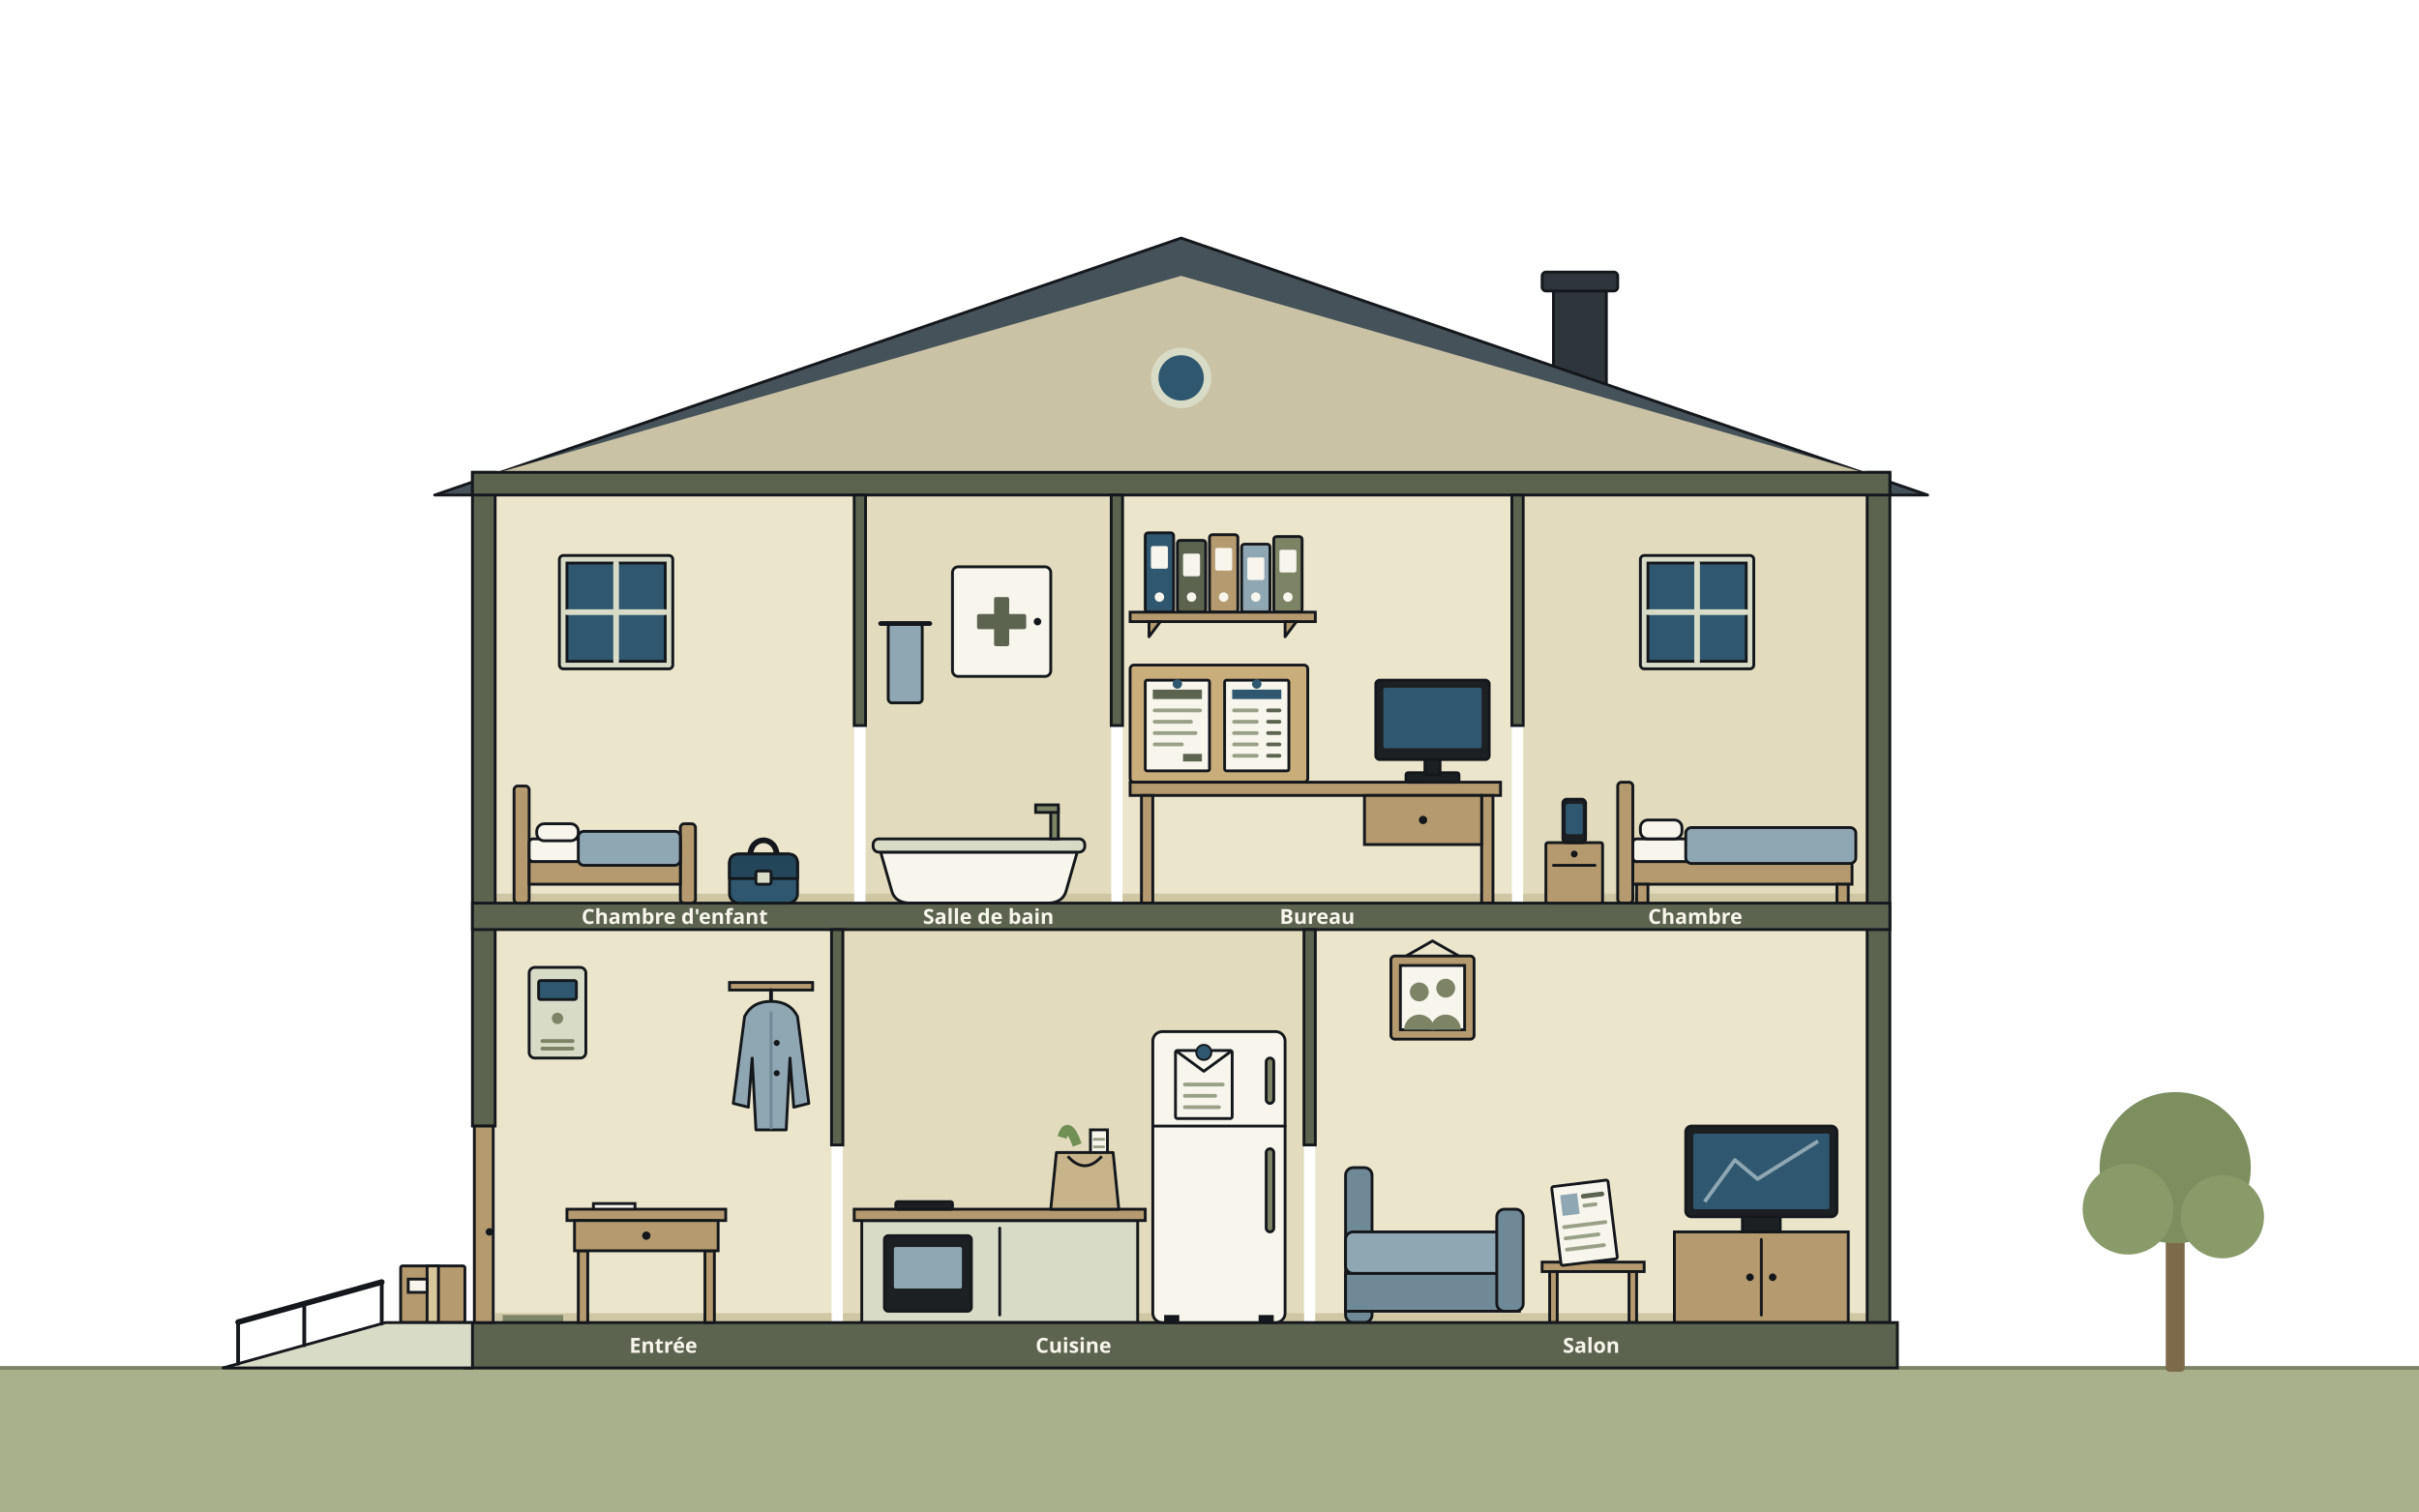
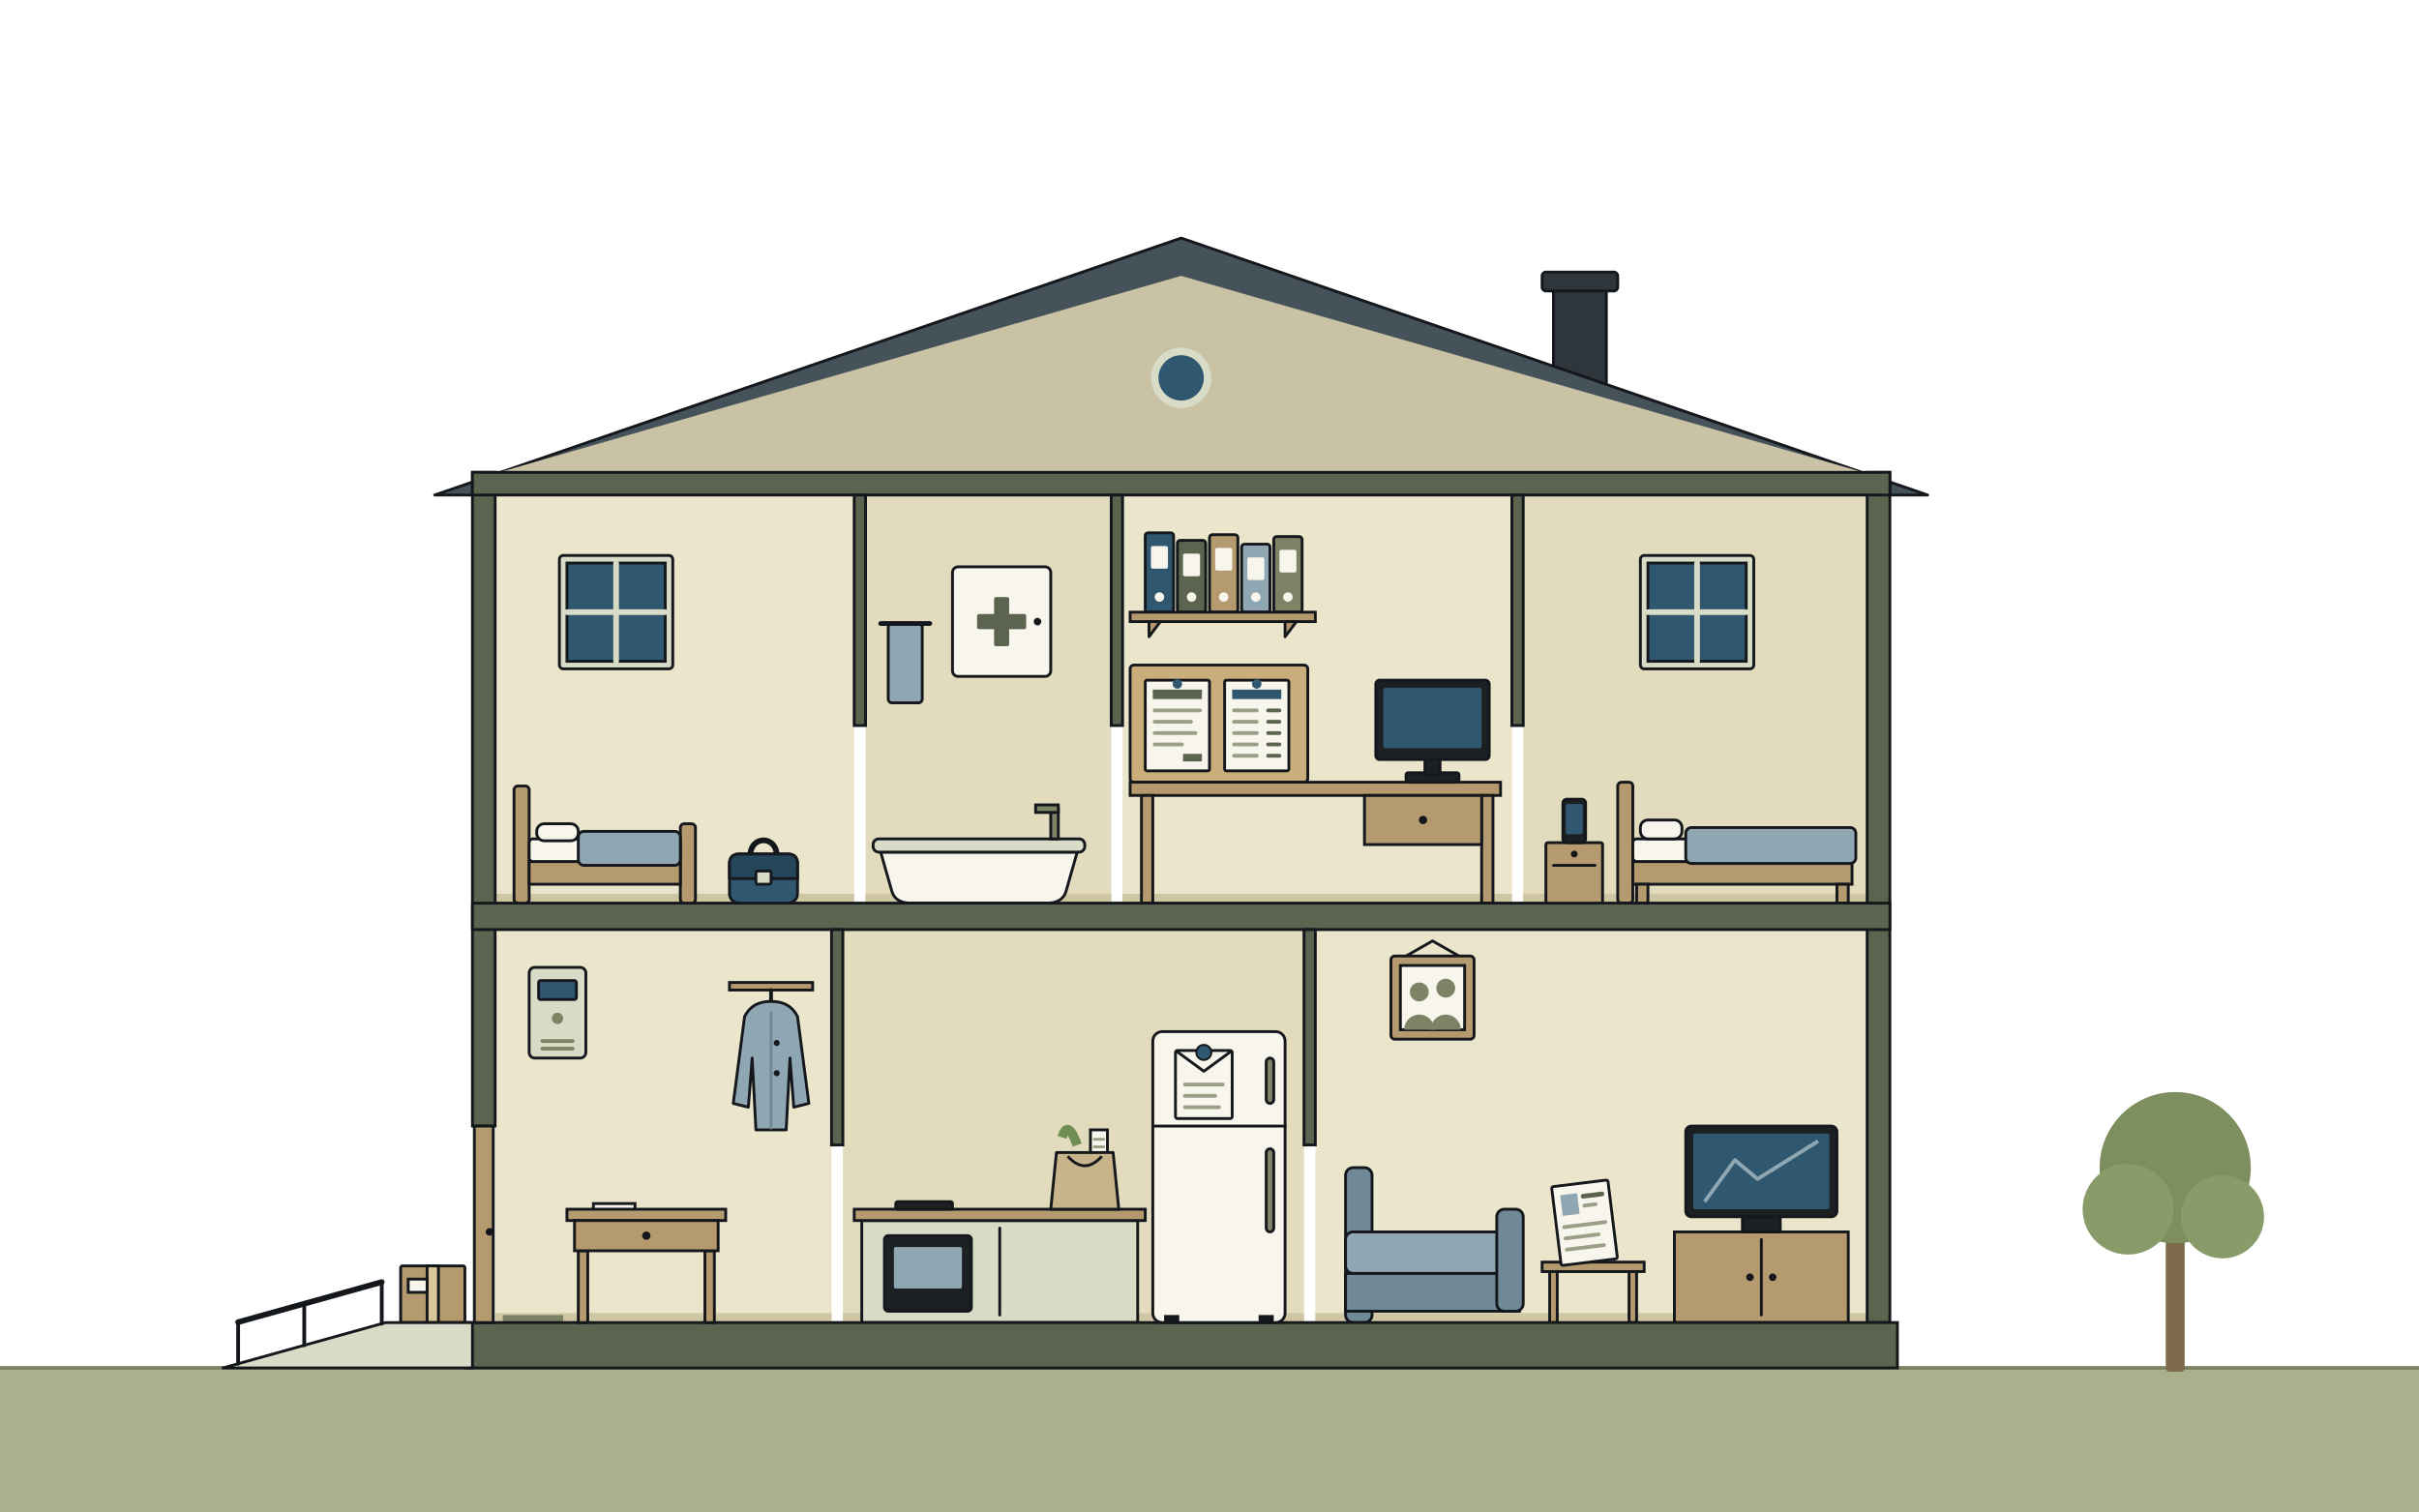
<svg xmlns="http://www.w3.org/2000/svg" viewBox="0 0 1280 800">
  <rect x="-1500" y="724" width="4280" height="1576" rx="0" fill="#a9b08c" />
  <line x1="-1500" y1="724" x2="2780" y2="724" stroke="#7d8466" stroke-width="2" stroke-linecap="round" />
  <rect x="1146" y="640" width="10" height="86" rx="2" fill="#7d6a4a" />
  <circle cx="1151" cy="618" r="40" fill="#7d8f5f" />
  <circle cx="1126" cy="640" r="24" fill="#8a9b6a" />
  <circle cx="1176" cy="644" r="22" fill="#8a9b6a" />
  <rect x="822" y="150" width="28" height="60" rx="0" fill="#2e363c" stroke="#14171b" stroke-width="1.5" />
  <rect x="816" y="144" width="40" height="10" rx="2" fill="#2e363c" stroke="#14171b" stroke-width="1.5" />
  <path d="M230 262 L625 126 L1020 262 Z" fill="#46525a" stroke="#14171b" stroke-width="1.5" stroke-linejoin="round" />
  <path d="M264 250 L625 146 L986 250 Z" fill="#c9c2a5" />
  <circle cx="625" cy="200" r="14" fill="#2f5870" stroke="#d8dbc6" stroke-width="4" />
  <rect x="262" y="262" width="190" height="216" rx="0" fill="#ebe5cb" />
  <rect x="262" y="473" width="190" height="5" rx="0" fill="#cfc6a3" />
  <rect x="458" y="262" width="130" height="216" rx="0" fill="#e2dbbd" />
  <rect x="458" y="473" width="130" height="5" rx="0" fill="#cfc6a3" />
  <rect x="594" y="262" width="206" height="216" rx="0" fill="#ebe5cb" />
  <rect x="594" y="473" width="206" height="5" rx="0" fill="#cfc6a3" />
  <rect x="806" y="262" width="182" height="216" rx="0" fill="#e2dbbd" />
  <rect x="806" y="473" width="182" height="5" rx="0" fill="#cfc6a3" />
  <rect x="262" y="492" width="178" height="208" rx="0" fill="#ebe5cb" />
  <rect x="262" y="695" width="178" height="5" rx="0" fill="#cfc6a3" />
  <rect x="446" y="492" width="244" height="208" rx="0" fill="#e2dbbd" />
  <rect x="446" y="695" width="244" height="5" rx="0" fill="#cfc6a3" />
  <rect x="696" y="492" width="292" height="208" rx="0" fill="#ebe5cb" />
  <rect x="696" y="695" width="292" height="5" rx="0" fill="#cfc6a3" />
  <rect x="296" y="294" width="60" height="60" rx="2" fill="#d8dbc6" stroke="#14171b" stroke-width="1.5" />
  <rect x="300" y="298" width="52" height="52" rx="0" fill="#2f5870" stroke="#14171b" stroke-width="1.5" />
  <line x1="326" y1="298" x2="326" y2="350" stroke="#d8dbc6" stroke-width="3" stroke-linecap="round" />
  <line x1="300" y1="324" x2="352" y2="324" stroke="#d8dbc6" stroke-width="3" stroke-linecap="round" />
  <rect x="470" y="330" width="18" height="42" rx="2" fill="#8fa7b3" stroke="#14171b" stroke-width="1.5" />
  <line x1="466" y1="330" x2="492" y2="330" stroke="#14171b" stroke-width="2.5" stroke-linecap="round" />
  <path d="M466 451 L570 451 L564 472 Q562 478 554 478 L482 478 Q474 478 472 472 Z" fill="#f7f5ec" stroke="#14171b" stroke-width="1.5" stroke-linejoin="round" />
  <rect x="462" y="444" width="112" height="7" rx="3" fill="#d8dbc6" stroke="#14171b" stroke-width="1.5" />
  <rect x="556" y="428" width="4" height="16" rx="0" fill="#7d8466" stroke="#14171b" stroke-width="1.5" />
  <rect x="548" y="426" width="12" height="4" rx="0" fill="#7d8466" stroke="#14171b" stroke-width="1.5" />
  <rect x="598" y="352" width="94" height="62" rx="2" fill="#c9ae7c" stroke="#14171b" stroke-width="1.5" />
  <rect x="598" y="414" width="196" height="7" rx="0" fill="#b49a6e" stroke="#14171b" stroke-width="1.5" />
  <rect x="604" y="421" width="6" height="57" rx="0" fill="#b49a6e" stroke="#14171b" stroke-width="1.5" />
  <rect x="784" y="421" width="6" height="57" rx="0" fill="#b49a6e" stroke="#14171b" stroke-width="1.5" />
  <rect x="722" y="421" width="62" height="26" rx="0" fill="#b49a6e" stroke="#14171b" stroke-width="1.5" />
  <circle cx="753" cy="434" r="2.2" fill="#14171b" />
  <rect x="744" y="409" width="28" height="5" rx="1" fill="#1d2023" stroke="#14171b" stroke-width="1.5" />
  <rect x="754" y="400" width="8" height="10" rx="0" fill="#1d2023" stroke="#14171b" stroke-width="1.5" />
  <rect x="728" y="360" width="60" height="42" rx="2" fill="#1d2023" stroke="#14171b" stroke-width="1.5" />
  <rect x="732" y="364" width="52" height="32" rx="1" fill="#2f5870" />
  <rect x="868" y="294" width="60" height="60" rx="2" fill="#d8dbc6" stroke="#14171b" stroke-width="1.5" />
  <rect x="872" y="298" width="52" height="52" rx="0" fill="#2f5870" stroke="#14171b" stroke-width="1.5" />
  <line x1="898" y1="298" x2="898" y2="350" stroke="#d8dbc6" stroke-width="3" stroke-linecap="round" />
  <line x1="872" y1="324" x2="924" y2="324" stroke="#d8dbc6" stroke-width="3" stroke-linecap="round" />
  <rect x="856" y="414" width="8" height="64" rx="2" fill="#b49a6e" stroke="#14171b" stroke-width="1.5" />
  <rect x="864" y="456" width="116" height="12" rx="0" fill="#b49a6e" stroke="#14171b" stroke-width="1.5" />
  <rect x="864" y="444" width="116" height="12" rx="2" fill="#f7f5ec" stroke="#14171b" stroke-width="1.5" />
  <rect x="868" y="434" width="22" height="10" rx="4" fill="#f7f5ec" stroke="#14171b" stroke-width="1.5" />
  <rect x="892" y="438" width="90" height="19" rx="3" fill="#8fa7b3" stroke="#14171b" stroke-width="1.5" />
  <rect x="866" y="468" width="6" height="10" rx="0" fill="#b49a6e" stroke="#14171b" stroke-width="1.5" />
  <rect x="972" y="468" width="6" height="10" rx="0" fill="#b49a6e" stroke="#14171b" stroke-width="1.5" />
  <rect x="386" y="520" width="44" height="4" rx="0" fill="#b49a6e" stroke="#14171b" stroke-width="1.5" />
  <line x1="408" y1="524" x2="408" y2="530" stroke="#14171b" stroke-width="2" stroke-linecap="round" />
  <path d="M408 530 Q398 530 394 538 L388 584 L396 586 L398 560 L400 598 L416 598 L418 560 L420 586 L428 584 L422 538 Q418 530 408 530 Z" fill="#8fa7b3" stroke="#14171b" stroke-width="1.5" stroke-linejoin="round" />
  <line x1="408" y1="536" x2="408" y2="597" stroke="#6f8a96" stroke-width="1.5" stroke-linecap="round" />
  <circle cx="411" cy="552" r="1.6" fill="#14171b" />
  <circle cx="411" cy="568" r="1.6" fill="#14171b" />
  <rect x="266" y="696" width="32" height="4" rx="0" fill="#7d8466" />
  <rect x="456" y="646" width="146" height="54" rx="0" fill="#d8dbc6" stroke="#14171b" stroke-width="1.5" />
  <line x1="529" y1="650" x2="529" y2="696" stroke="#14171b" stroke-width="1.5" stroke-linecap="round" />
  <rect x="468" y="654" width="46" height="40" rx="2" fill="#1d2023" stroke="#14171b" stroke-width="1.5" />
  <rect x="473" y="660" width="36" height="22" rx="1" fill="#8fa7b3" />
  <rect x="452" y="640" width="154" height="6" rx="0" fill="#b49a6e" stroke="#14171b" stroke-width="1.5" />
  <rect x="474" y="636" width="30" height="4" rx="1" fill="#1d2023" stroke="#14171b" stroke-width="1.5" />
  <rect x="712" y="618" width="14" height="82" rx="4" fill="#6f8a96" stroke="#14171b" stroke-width="1.5" />
  <rect x="712" y="652" width="92" height="22" rx="4" fill="#8fa7b3" stroke="#14171b" stroke-width="1.5" />
  <rect x="712" y="674" width="92" height="20" rx="0" fill="#6f8a96" stroke="#14171b" stroke-width="1.5" />
  <rect x="792" y="640" width="14" height="54" rx="4" fill="#6f8a96" stroke="#14171b" stroke-width="1.5" />
  <rect x="816" y="668" width="54" height="5" rx="0" fill="#b49a6e" stroke="#14171b" stroke-width="1.5" />
  <rect x="820" y="673" width="4" height="27" rx="0" fill="#b49a6e" stroke="#14171b" stroke-width="1.5" />
  <rect x="862" y="673" width="4" height="27" rx="0" fill="#b49a6e" stroke="#14171b" stroke-width="1.5" />
  <rect x="886" y="652" width="92" height="48" rx="0" fill="#b49a6e" stroke="#14171b" stroke-width="1.5" />
  <line x1="932" y1="656" x2="932" y2="696" stroke="#14171b" stroke-width="1.5" stroke-linecap="round" />
  <circle cx="926" cy="676" r="2" fill="#14171b" />
  <circle cx="938" cy="676" r="2" fill="#14171b" />
  <rect x="250" y="250" width="12" height="346" rx="0" fill="#5c6450" stroke="#14171b" stroke-width="1.5" />
  <rect x="988" y="250" width="12" height="450" rx="0" fill="#5c6450" stroke="#14171b" stroke-width="1.5" />
  <rect x="250" y="250" width="750" height="12" rx="0" fill="#5c6450" stroke="#14171b" stroke-width="1.5" />
  <rect x="250" y="478" width="750" height="14" rx="0" fill="#5c6450" stroke="#14171b" stroke-width="1.5" />
  <rect x="246" y="700" width="758" height="24" rx="0" fill="#5c6450" stroke="#14171b" stroke-width="1.5" />
  <rect x="452" y="262" width="6" height="122" rx="0" fill="#5c6450" stroke="#14171b" stroke-width="1.5" />
  <rect x="588" y="262" width="6" height="122" rx="0" fill="#5c6450" stroke="#14171b" stroke-width="1.5" />
  <rect x="800" y="262" width="6" height="122" rx="0" fill="#5c6450" stroke="#14171b" stroke-width="1.5" />
  <rect x="440" y="492" width="6" height="114" rx="0" fill="#5c6450" stroke="#14171b" stroke-width="1.5" />
  <rect x="690" y="492" width="6" height="114" rx="0" fill="#5c6450" stroke="#14171b" stroke-width="1.5" />
  <rect x="251" y="596" width="10" height="104" rx="0" fill="#b49a6e" stroke="#14171b" stroke-width="1.5" />
  <circle cx="259" cy="652" r="2" fill="#14171b" />
-   <text x="357" y="489" text-anchor="middle" fill="#f7f5ec" font-family="Public Sans, system-ui, sans-serif" font-size="11" font-weight="600">Chambre d'enfant</text>
-   <text x="523" y="489" text-anchor="middle" fill="#f7f5ec" font-family="Public Sans, system-ui, sans-serif" font-size="11" font-weight="600">Salle de bain</text>
-   <text x="697" y="489" text-anchor="middle" fill="#f7f5ec" font-family="Public Sans, system-ui, sans-serif" font-size="11" font-weight="600">Bureau</text>
-   <text x="897" y="489" text-anchor="middle" fill="#f7f5ec" font-family="Public Sans, system-ui, sans-serif" font-size="11" font-weight="600">Chambre</text>
-   <text x="351" y="716" text-anchor="middle" fill="#f7f5ec" font-family="Public Sans, system-ui, sans-serif" font-size="11" font-weight="600">Entrée</text>
-   <text x="568" y="716" text-anchor="middle" fill="#f7f5ec" font-family="Public Sans, system-ui, sans-serif" font-size="11" font-weight="600">Cuisine</text>
-   <text x="842" y="716" text-anchor="middle" fill="#f7f5ec" font-family="Public Sans, system-ui, sans-serif" font-size="11" font-weight="600">Salon</text>
  <rect x="272" y="416" width="8" height="62" rx="2" fill="#b49a6e" stroke="#14171b" stroke-width="1.5" />
  <rect x="360" y="436" width="8" height="42" rx="2" fill="#b49a6e" stroke="#14171b" stroke-width="1.5" />
  <rect x="280" y="456" width="80" height="12" rx="0" fill="#b49a6e" stroke="#14171b" stroke-width="1.5" />
  <rect x="280" y="444" width="80" height="12" rx="2" fill="#f7f5ec" stroke="#14171b" stroke-width="1.5" />
  <rect x="284" y="436" width="22" height="9" rx="4" fill="#f7f5ec" stroke="#14171b" stroke-width="1.5" />
  <rect x="306" y="440" width="54" height="18" rx="3" fill="#8fa7b3" stroke="#14171b" stroke-width="1.5" />
  <path d="M397 453 C397 442 411 442 411 453" fill="none" stroke="#14171b" stroke-linejoin="round" stroke-width="3" />
  <rect x="386" y="452" width="36" height="26" rx="5" fill="#2f5870" stroke="#14171b" stroke-width="1.5" />
  <path d="M386 457 Q386 452 391 452 L417 452 Q422 452 422 457 L422 465 L386 465 Z" fill="#24465a" stroke="#14171b" stroke-width="1.5" stroke-linejoin="round" />
  <rect x="400" y="461" width="8" height="7" rx="1" fill="#d8dbc6" stroke="#14171b" stroke-width="1.5" />
  <rect x="504" y="300" width="52" height="58" rx="3" fill="#f7f5ec" stroke="#14171b" stroke-width="1.5" />
  <rect x="526" y="316" width="8" height="26" rx="1" fill="#5c6450" />
  <rect x="517" y="325" width="26" height="8" rx="1" fill="#5c6450" />
  <circle cx="549" cy="329" r="2" fill="#14171b" />
  <rect x="606" y="282" width="15" height="42" rx="1.5" fill="#2f5870" stroke="#14171b" stroke-width="1.5" />
  <rect x="609" y="289" width="9" height="12" rx="1" fill="#f7f5ec" />
  <circle cx="613.5" cy="316" r="2.5" fill="#f7f5ec" />
  <rect x="623" y="286" width="15" height="38" rx="1.5" fill="#5c6450" stroke="#14171b" stroke-width="1.5" />
  <rect x="626" y="293" width="9" height="12" rx="1" fill="#f7f5ec" />
  <circle cx="630.5" cy="316" r="2.5" fill="#f7f5ec" />
  <rect x="640" y="283" width="15" height="41" rx="1.5" fill="#b49a6e" stroke="#14171b" stroke-width="1.5" />
  <rect x="643" y="290" width="9" height="12" rx="1" fill="#f7f5ec" />
  <circle cx="647.5" cy="316" r="2.5" fill="#f7f5ec" />
  <rect x="657" y="288" width="15" height="36" rx="1.5" fill="#8fa7b3" stroke="#14171b" stroke-width="1.5" />
  <rect x="660" y="295" width="9" height="12" rx="1" fill="#f7f5ec" />
  <circle cx="664.5" cy="316" r="2.5" fill="#f7f5ec" />
  <rect x="674" y="284" width="15" height="40" rx="1.5" fill="#7d8466" stroke="#14171b" stroke-width="1.5" />
  <rect x="677" y="291" width="9" height="12" rx="1" fill="#f7f5ec" />
  <circle cx="681.5" cy="316" r="2.5" fill="#f7f5ec" />
  <rect x="598" y="324" width="98" height="5" rx="0" fill="#b49a6e" stroke="#14171b" stroke-width="1.5" />
  <path d="M608 329 L614 329 L608 337 Z" fill="#b49a6e" stroke="#14171b" stroke-width="1.5" stroke-linejoin="round" />
  <path d="M680 329 L686 329 L680 337 Z" fill="#b49a6e" stroke="#14171b" stroke-width="1.5" stroke-linejoin="round" />
  <rect x="606" y="360" width="34" height="48" rx="1" fill="#f7f5ec" stroke="#14171b" stroke-width="1.5" />
  <rect x="610" y="365" width="26" height="5" rx="0" fill="#5c6450" />
  <line x1="611" y1="376" x2="635" y2="376" stroke="#9aa087" stroke-width="2" stroke-linecap="round" />
  <line x1="611" y1="382" x2="630.2" y2="382" stroke="#9aa087" stroke-width="2" stroke-linecap="round" />
  <line x1="611" y1="388" x2="632.6" y2="388" stroke="#9aa087" stroke-width="2" stroke-linecap="round" />
  <line x1="611" y1="394" x2="625.4" y2="394" stroke="#9aa087" stroke-width="2" stroke-linecap="round" />
  <rect x="626" y="399" width="10" height="4" rx="0" fill="#5c6450" />
  <circle cx="623" cy="362" r="2.5" fill="#2f5870" />
  <rect x="648" y="360" width="34" height="48" rx="1" fill="#f7f5ec" stroke="#14171b" stroke-width="1.5" />
  <rect x="652" y="365" width="26" height="5" rx="0" fill="#2f5870" />
  <line x1="653" y1="376" x2="665" y2="376" stroke="#9aa087" stroke-width="2" stroke-linecap="round" />
  <line x1="671" y1="376" x2="677" y2="376" stroke="#5c6450" stroke-width="2" stroke-linecap="round" />
  <line x1="653" y1="382" x2="665" y2="382" stroke="#9aa087" stroke-width="2" stroke-linecap="round" />
  <line x1="671" y1="382" x2="677" y2="382" stroke="#5c6450" stroke-width="2" stroke-linecap="round" />
  <line x1="653" y1="388" x2="665" y2="388" stroke="#9aa087" stroke-width="2" stroke-linecap="round" />
  <line x1="671" y1="388" x2="677" y2="388" stroke="#5c6450" stroke-width="2" stroke-linecap="round" />
  <line x1="653" y1="394" x2="665" y2="394" stroke="#9aa087" stroke-width="2" stroke-linecap="round" />
  <line x1="671" y1="394" x2="677" y2="394" stroke="#5c6450" stroke-width="2" stroke-linecap="round" />
  <line x1="653" y1="400" x2="665" y2="400" stroke="#9aa087" stroke-width="2" stroke-linecap="round" />
  <line x1="671" y1="400" x2="677" y2="400" stroke="#5c6450" stroke-width="2" stroke-linecap="round" />
  <circle cx="665" cy="362" r="2.5" fill="#2f5870" />
  <rect x="818" y="446" width="30" height="32" rx="1" fill="#b49a6e" stroke="#14171b" stroke-width="1.5" />
  <line x1="822" y1="458" x2="844" y2="458" stroke="#14171b" stroke-width="1.5" stroke-linecap="round" />
  <circle cx="833" cy="452" r="1.8" fill="#14171b" />
  <rect x="827" y="423" width="12" height="23" rx="2" fill="#1d2023" stroke="#14171b" stroke-width="1.5" />
  <rect x="828.5" y="425.5" width="9" height="16" rx="1" fill="#2f5870" />
  <rect x="280" y="512" width="30" height="48" rx="3" fill="#d8dbc6" stroke="#14171b" stroke-width="1.5" />
  <rect x="285" y="519" width="20" height="10" rx="1" fill="#2f5870" stroke="#14171b" stroke-width="1.5" />
  <circle cx="295" cy="539" r="3" fill="#7d8466" />
  <line x1="287" y1="551" x2="303" y2="551" stroke="#7d8466" stroke-width="2" stroke-linecap="round" />
  <line x1="287" y1="555" x2="303" y2="555" stroke="#7d8466" stroke-width="2" stroke-linecap="round" />
  <rect x="314" y="637" width="22" height="5" rx="0" fill="#f7f5ec" stroke="#14171b" stroke-width="1.5" />
  <rect x="306" y="662" width="5" height="38" rx="0" fill="#b49a6e" stroke="#14171b" stroke-width="1.5" />
  <rect x="373" y="662" width="5" height="38" rx="0" fill="#b49a6e" stroke="#14171b" stroke-width="1.5" />
  <rect x="300" y="640" width="84" height="6" rx="0" fill="#b49a6e" stroke="#14171b" stroke-width="1.5" />
  <rect x="304" y="646" width="76" height="16" rx="0" fill="#b49a6e" stroke="#14171b" stroke-width="1.5" />
  <circle cx="342" cy="654" r="2.2" fill="#14171b" />
  <rect x="212" y="670" width="34" height="30" rx="1" fill="#b49a6e" stroke="#14171b" stroke-width="1.5" />
  <rect x="226" y="670" width="6" height="30" rx="0" fill="#d8c79a" stroke="#14171b" stroke-width="1.5" />
  <rect x="216" y="677" width="10" height="7" rx="0" fill="#f7f5ec" stroke="#14171b" stroke-width="1.5" />
  <path d="M118 724 L204 700 L250 700 L250 724 Z" fill="#d8dbc6" stroke="#14171b" stroke-width="1.5" stroke-linejoin="round" />
  <line x1="126" y1="721.767" x2="126" y2="699.767" stroke="#14171b" stroke-width="2" stroke-linecap="round" />
  <line x1="161" y1="712" x2="161" y2="690" stroke="#14171b" stroke-width="2" stroke-linecap="round" />
  <line x1="202" y1="700.558" x2="202" y2="678.558" stroke="#14171b" stroke-width="2" stroke-linecap="round" />
  <line x1="126" y1="699.767" x2="202" y2="678.558" stroke="#14171b" stroke-width="3" stroke-linecap="round" />
  <rect x="610" y="546" width="70" height="154" rx="5" fill="#f7f5ec" stroke="#14171b" stroke-width="1.5" />
  <line x1="610" y1="596" x2="680" y2="596" stroke="#14171b" stroke-width="1.5" stroke-linecap="round" />
  <rect x="670" y="560" width="4" height="24" rx="2" fill="#7d8466" stroke="#14171b" stroke-width="1.5" />
  <rect x="670" y="608" width="4" height="44" rx="2" fill="#7d8466" stroke="#14171b" stroke-width="1.5" />
  <rect x="616" y="696" width="8" height="4" rx="0" fill="#14171b" />
  <rect x="666" y="696" width="8" height="4" rx="0" fill="#14171b" />
  <rect x="622" y="556" width="30" height="36" rx="1" fill="#f7f5ec" stroke="#14171b" stroke-width="1.5" />
  <path d="M622 556 L637.0 567 L652 556" fill="none" stroke="#14171b" stroke-width="1.5" stroke-linejoin="round" />
  <line x1="627" y1="574" x2="647" y2="574" stroke="#9aa087" stroke-width="2" stroke-linecap="round" />
  <line x1="627" y1="580" x2="643" y2="580" stroke="#9aa087" stroke-width="2" stroke-linecap="round" />
  <line x1="627" y1="586" x2="645" y2="586" stroke="#9aa087" stroke-width="2" stroke-linecap="round" />
  <circle cx="637" cy="557" r="4" fill="#2f5870" stroke="#14171b" stroke-width="1" />
  <rect x="577" y="598" width="9" height="22" rx="0" fill="#f7f5ec" stroke="#14171b" stroke-width="1.5" />
  <line x1="579" y1="603" x2="584" y2="603" stroke="#9aa087" stroke-width="1.5" stroke-linecap="round" />
  <line x1="579" y1="607" x2="584" y2="607" stroke="#9aa087" stroke-width="1.5" stroke-linecap="round" />
  <path d="M562 602 Q565 592 570 606" fill="none" stroke-linejoin="round" stroke="#6f8f55" stroke-width="5" />
  <path d="M559 610 L589 610 L592 640 L556 640 Z" fill="#c8b48a" stroke="#14171b" stroke-width="1.5" stroke-linejoin="round" />
  <path d="M565 612 Q574.0 622 583 612" fill="none" stroke="#14171b" stroke-width="1.5" stroke-linejoin="round" />
  <path d="M744 506 L758.0 498 L772 506" fill="none" stroke="#14171b" stroke-width="1.5" stroke-linejoin="round" />
  <rect x="736" y="506" width="44" height="44" rx="2" fill="#b49a6e" stroke="#14171b" stroke-width="1.5" />
  <rect x="741" y="511" width="34" height="34" rx="0" fill="#f7f5ec" stroke="#14171b" stroke-width="1.5" />
  <circle cx="751" cy="525" r="5" fill="#7d8466" />
  <path d="M743.0 545 A8 8 0 0 1 759.0 545 Z" fill="#7d8466" />
  <circle cx="765" cy="523" r="5" fill="#7d8466" />
  <path d="M757.0 545 A8 8 0 0 1 773.0 545 Z" fill="#7d8466" />
  <g transform="rotate(-7 841 668)">
    <rect x="826" y="626" width="30" height="42" rx="1" fill="#f7f5ec" stroke="#14171b" stroke-width="1.5" />
    <rect x="830" y="631" width="9" height="11" rx="0" fill="#8fa7b3" />
    <line x1="842" y1="633" x2="852" y2="633" stroke="#5c6450" stroke-width="2.5" stroke-linecap="round" />
    <line x1="842" y1="638" x2="848" y2="638" stroke="#9aa087" stroke-width="2" stroke-linecap="round" />
    <line x1="830" y1="648" x2="852" y2="648" stroke="#9aa087" stroke-width="2" stroke-linecap="round" />
    <line x1="830" y1="654" x2="847.6" y2="654" stroke="#9aa087" stroke-width="2" stroke-linecap="round" />
    <line x1="830" y1="660" x2="849.8" y2="660" stroke="#9aa087" stroke-width="2" stroke-linecap="round" />
  </g>
  <rect x="922" y="643" width="20" height="9" rx="0" fill="#1d2023" stroke="#14171b" stroke-width="1.5" />
  <rect x="892" y="596" width="80" height="48" rx="3" fill="#1d2023" stroke="#14171b" stroke-width="1.5" />
  <rect x="896" y="600" width="72" height="40" rx="1" fill="#2f5870" />
  <path d="M902 636 L918 614 L930 624 L962 604" fill="none" stroke-linejoin="round" stroke="#8fa7b3" stroke-width="2" />
</svg>
